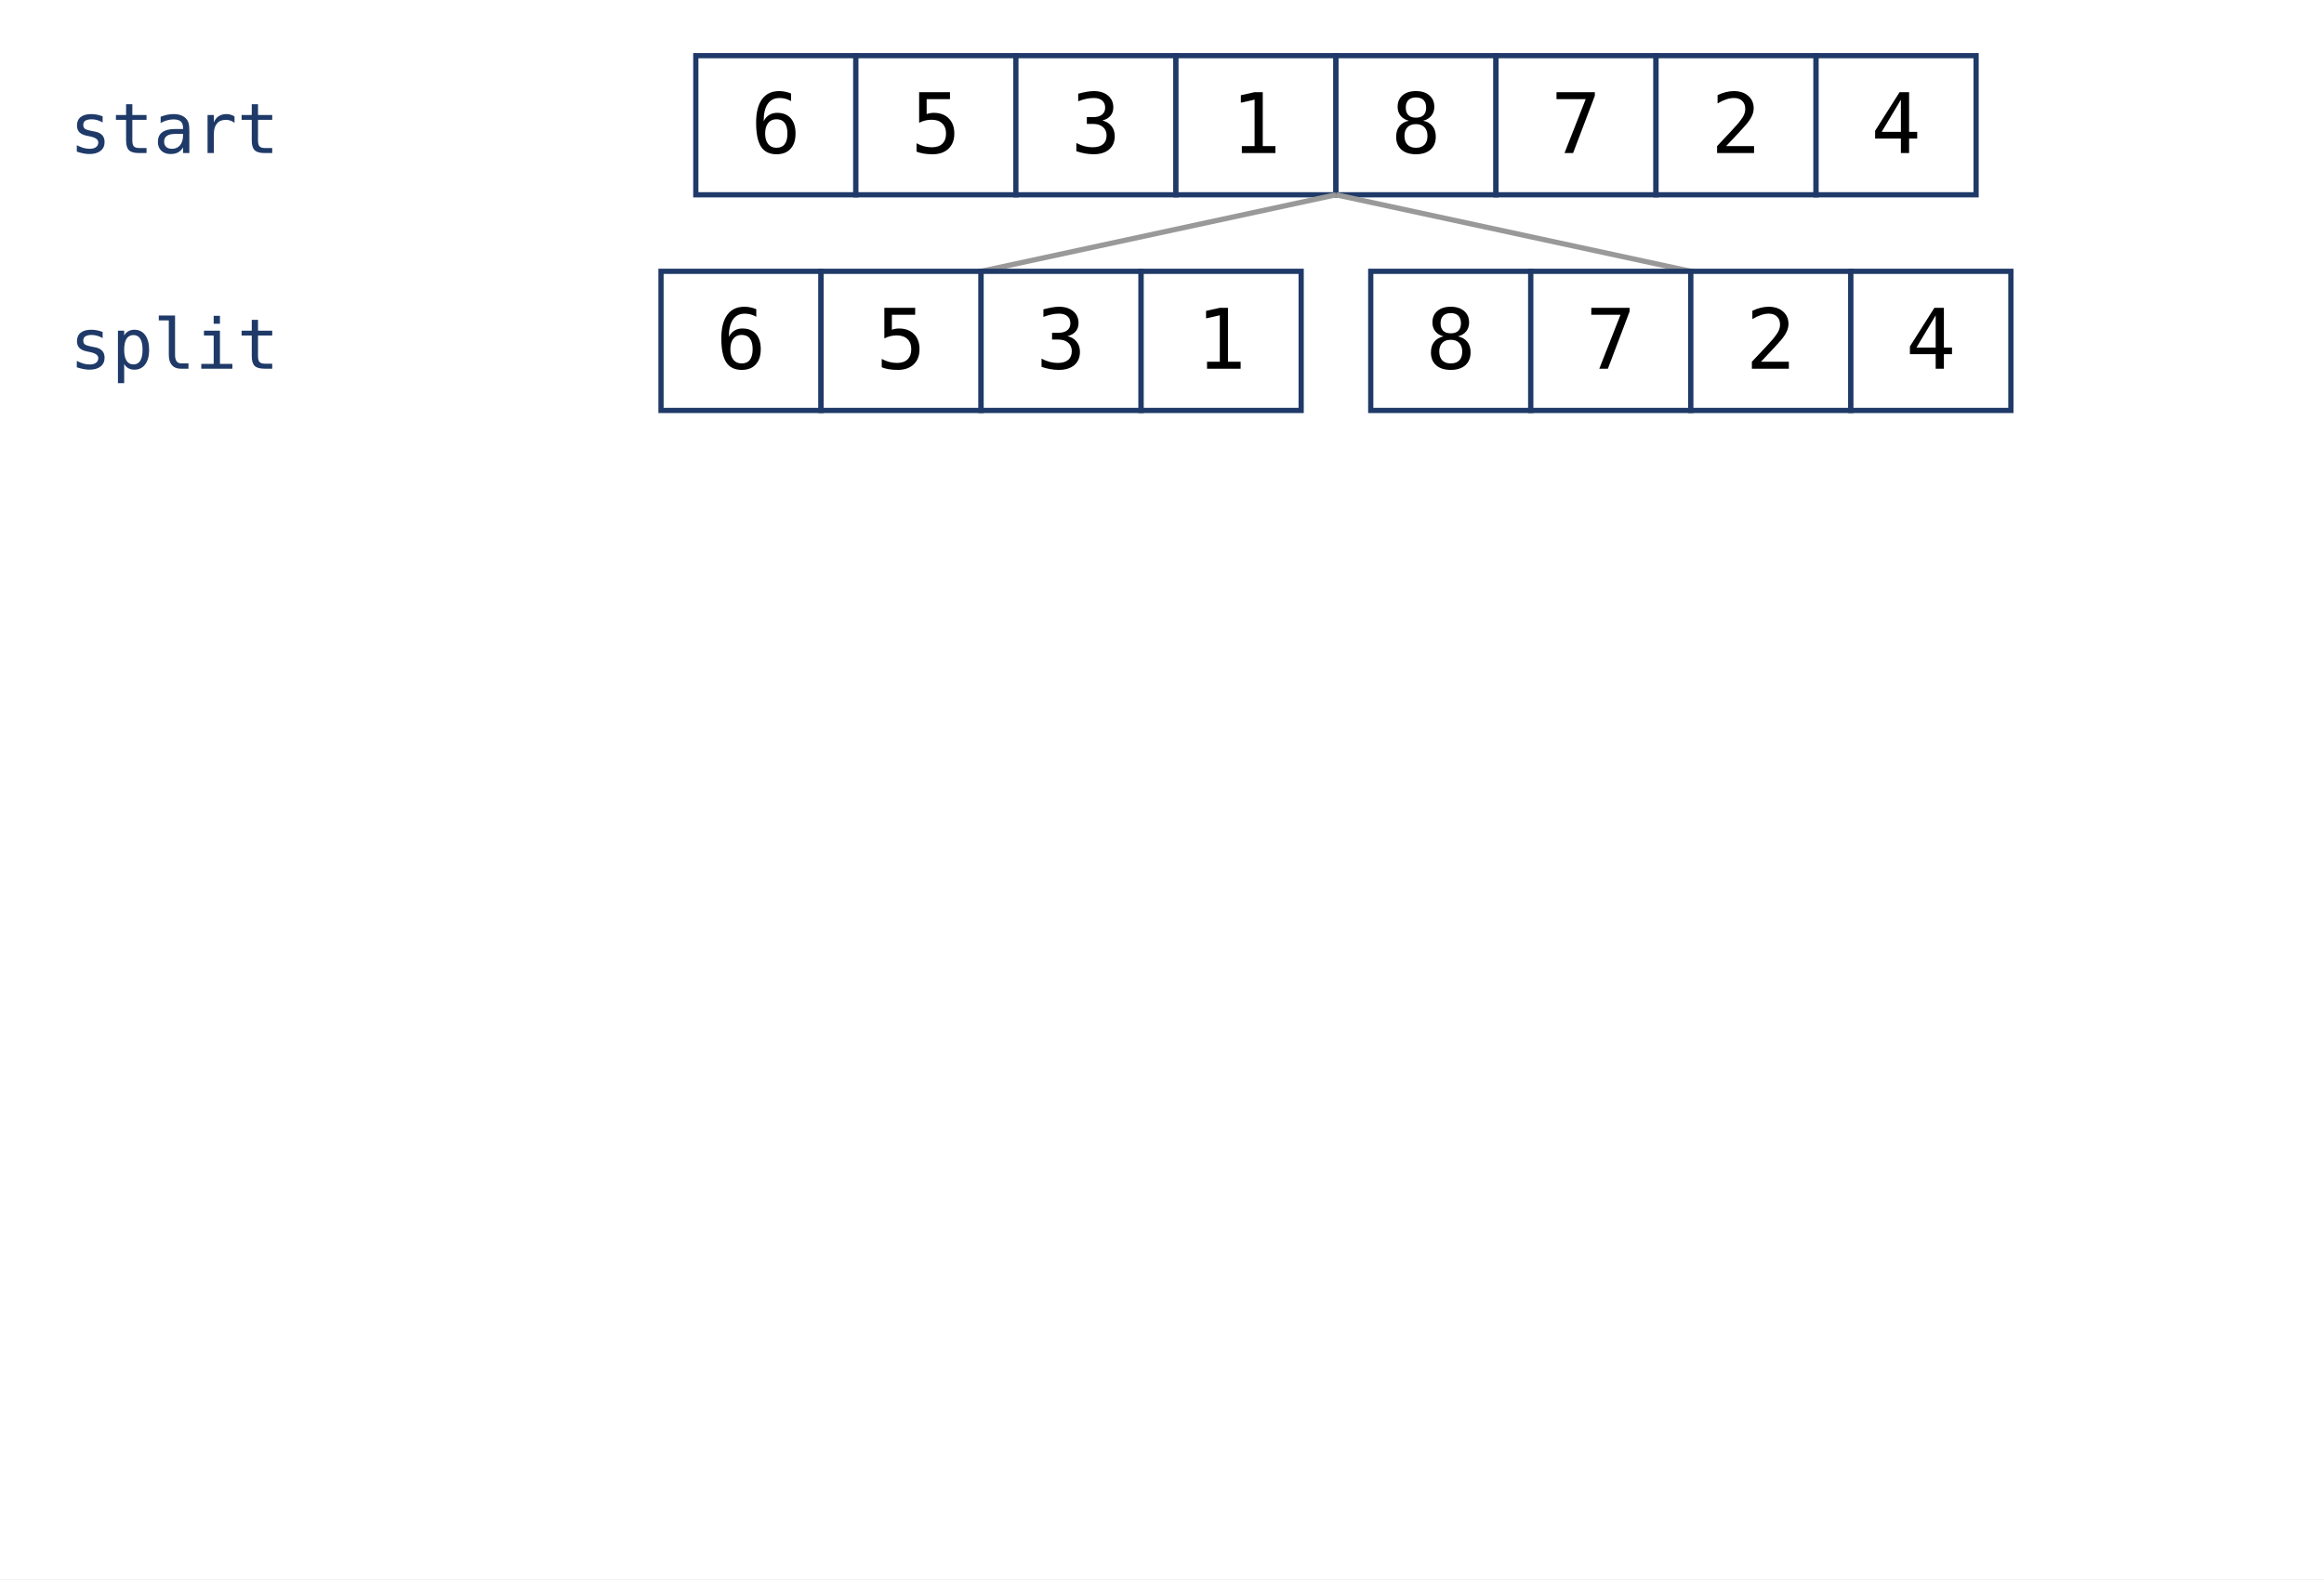
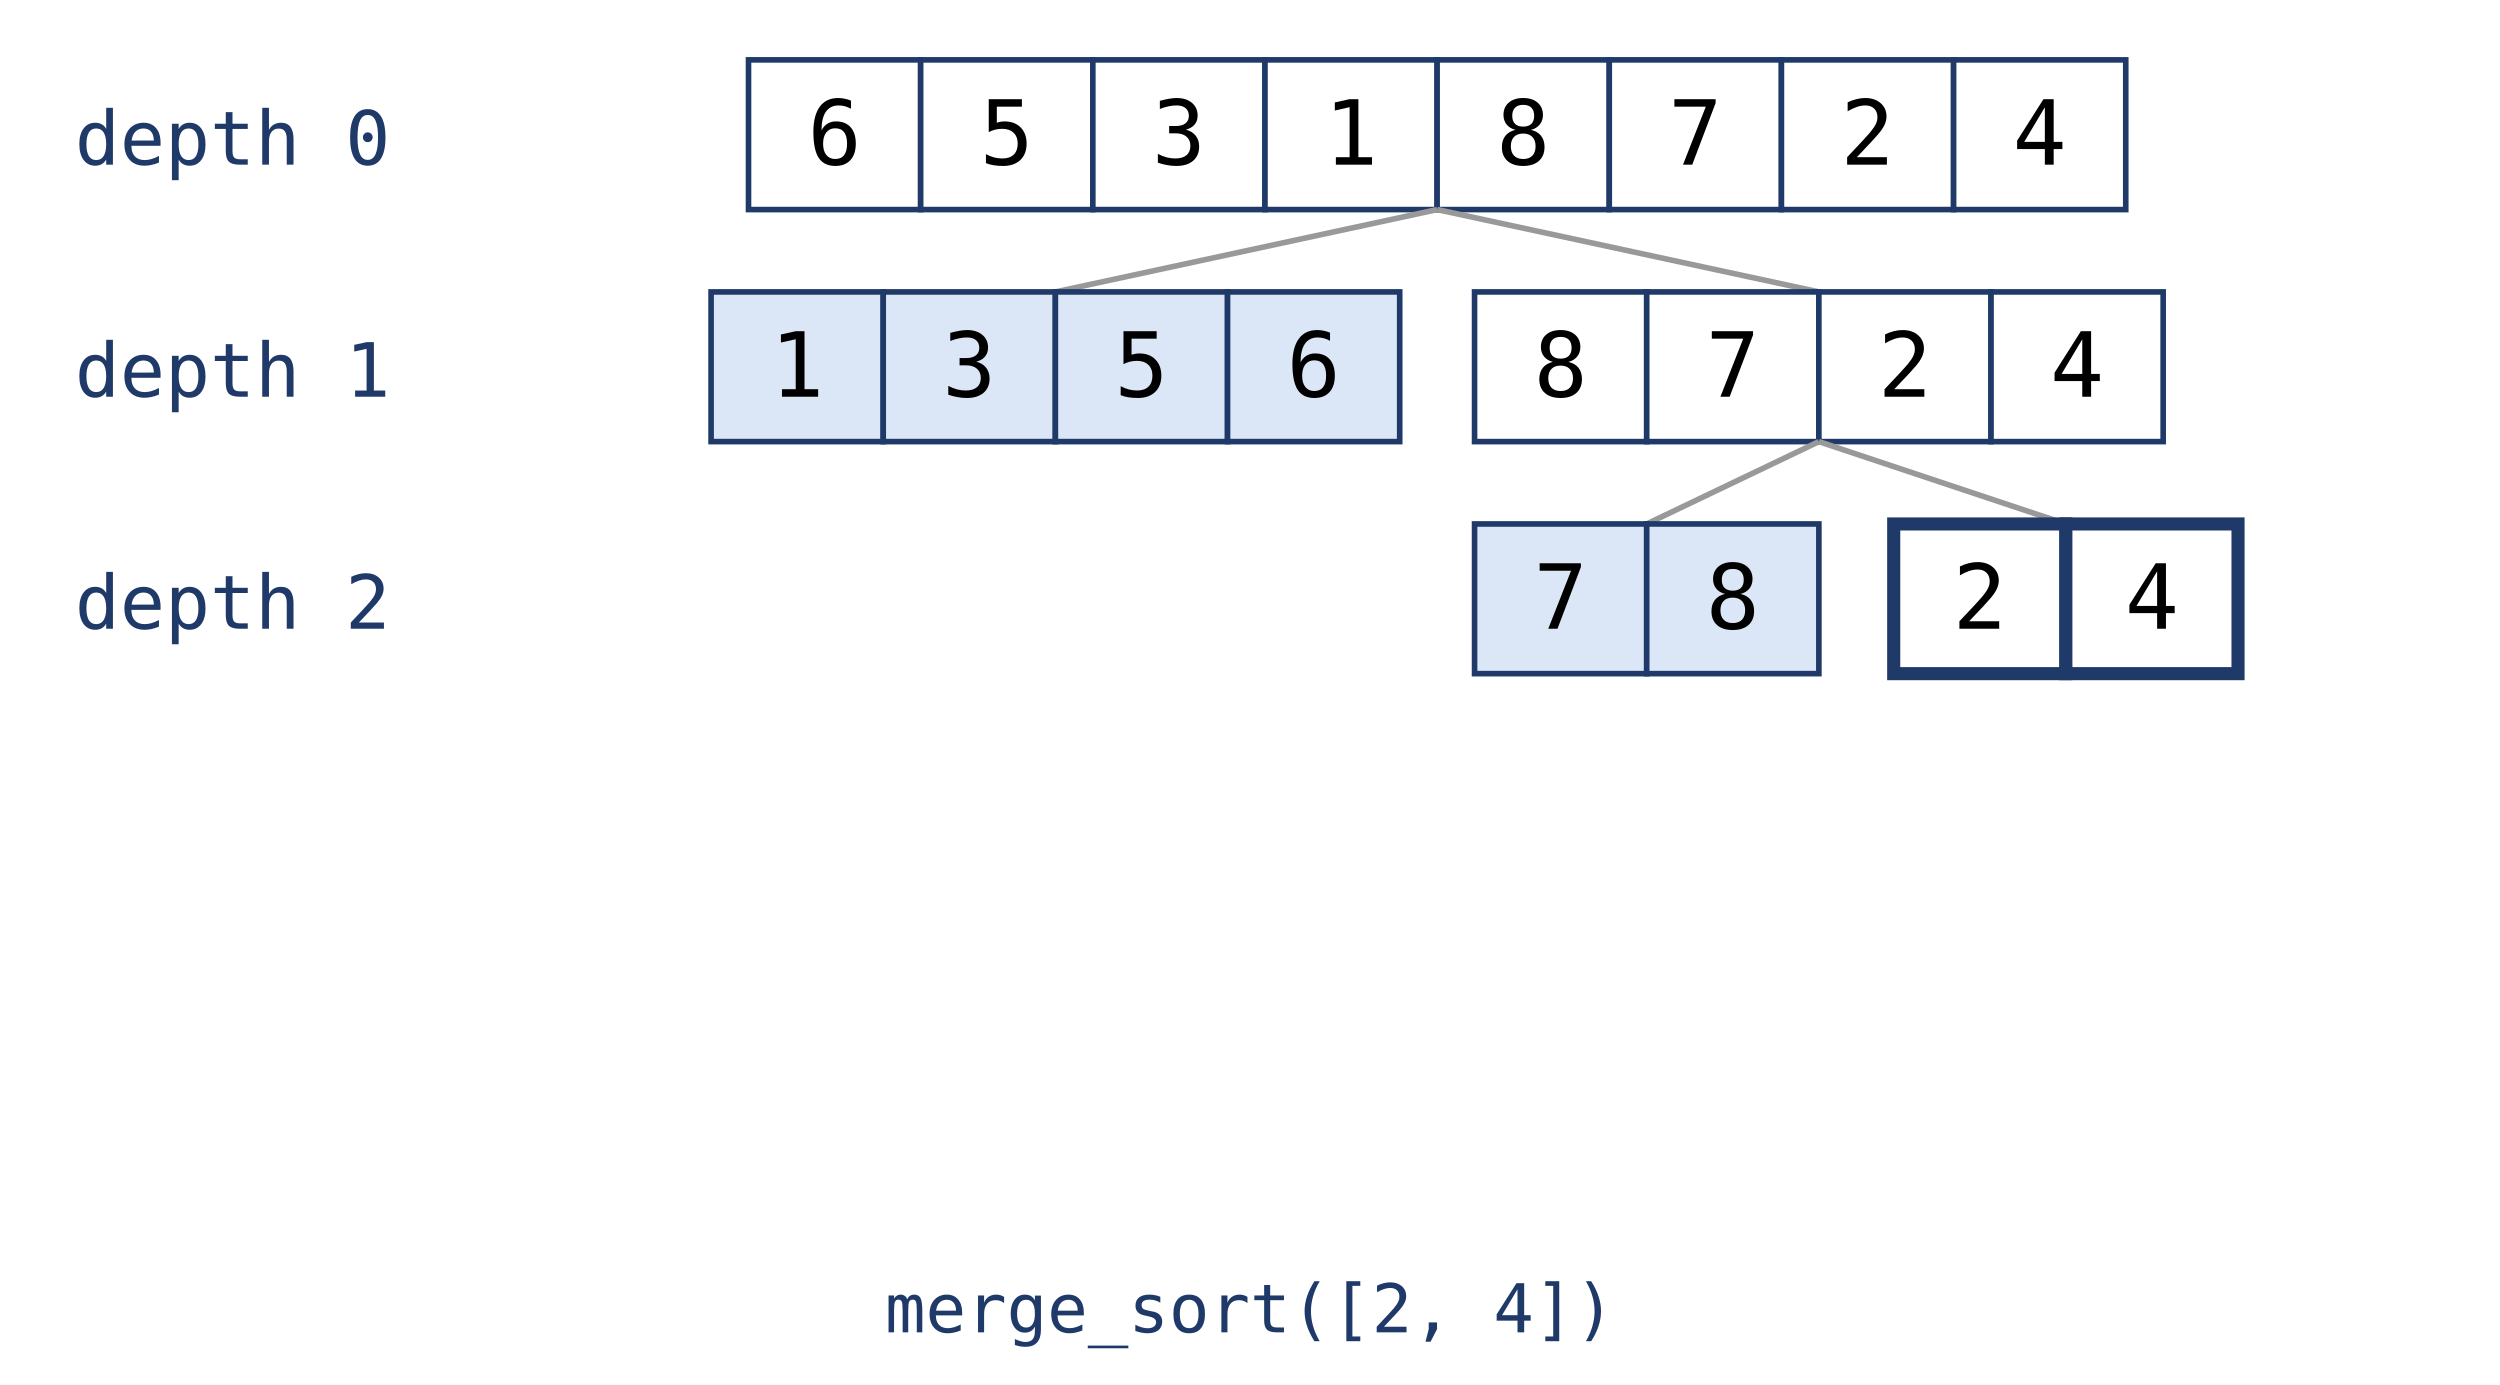
- <svg xmlns="http://www.w3.org/2000/svg" width="668" height="454" viewBox="0 0 668 454" font-family="Consolas, monospace" font-size="24">
-   <rect width="668" height="454" fill="#ffffff" />
-   <text x="20" y="44" font-size="20" fill="#1f3a68">start</text>
+ <svg xmlns="http://www.w3.org/2000/svg" width="668" height="370" viewBox="0 0 668 370" font-family="Consolas, monospace" font-size="24">
+   <rect width="668" height="370" fill="#ffffff" />
+   <text x="20" y="44" font-size="20" fill="#1f3a68">depth 0</text>
+   <text x="20" y="106" font-size="20" fill="#1f3a68">depth 1</text>
+   <text x="20" y="168" font-size="20" fill="#1f3a68">depth 2</text>
  <rect x="200.0" y="16" width="46" height="40" fill="#ffffff" stroke="#1f3a68" stroke-width="1.5" />
  <text x="223.0" y="44.0" text-anchor="middle" fill="#000000">6</text>
  <rect x="246.0" y="16" width="46" height="40" fill="#ffffff" stroke="#1f3a68" stroke-width="1.5" />
  <text x="269.0" y="44.0" text-anchor="middle" fill="#000000">5</text>
  <rect x="292.0" y="16" width="46" height="40" fill="#ffffff" stroke="#1f3a68" stroke-width="1.5" />
  <text x="315.0" y="44.0" text-anchor="middle" fill="#000000">3</text>
  <rect x="338.0" y="16" width="46" height="40" fill="#ffffff" stroke="#1f3a68" stroke-width="1.5" />
  <text x="361.0" y="44.0" text-anchor="middle" fill="#000000">1</text>
  <rect x="384.0" y="16" width="46" height="40" fill="#ffffff" stroke="#1f3a68" stroke-width="1.5" />
  <text x="407.0" y="44.0" text-anchor="middle" fill="#000000">8</text>
  <rect x="430.0" y="16" width="46" height="40" fill="#ffffff" stroke="#1f3a68" stroke-width="1.5" />
  <text x="453.0" y="44.0" text-anchor="middle" fill="#000000">7</text>
  <rect x="476.0" y="16" width="46" height="40" fill="#ffffff" stroke="#1f3a68" stroke-width="1.5" />
  <text x="499.0" y="44.0" text-anchor="middle" fill="#000000">2</text>
  <rect x="522.0" y="16" width="46" height="40" fill="#ffffff" stroke="#1f3a68" stroke-width="1.5" />
  <text x="545.0" y="44.0" text-anchor="middle" fill="#000000">4</text>
-   <text x="20" y="106" font-size="20" fill="#1f3a68">split</text>
  <line x1="384.0" y1="56" x2="282.0" y2="78" stroke="#999999" stroke-width="1.5" />
+   <rect x="190.0" y="78" width="46" height="40" fill="#dbe6f6" stroke="#1f3a68" stroke-width="1.5" />
+   <text x="213.0" y="106.0" text-anchor="middle" fill="#000000">1</text>
+   <rect x="236.0" y="78" width="46" height="40" fill="#dbe6f6" stroke="#1f3a68" stroke-width="1.5" />
+   <text x="259.0" y="106.0" text-anchor="middle" fill="#000000">3</text>
+   <rect x="282.0" y="78" width="46" height="40" fill="#dbe6f6" stroke="#1f3a68" stroke-width="1.5" />
+   <text x="305.0" y="106.0" text-anchor="middle" fill="#000000">5</text>
+   <rect x="328.0" y="78" width="46" height="40" fill="#dbe6f6" stroke="#1f3a68" stroke-width="1.5" />
+   <text x="351.0" y="106.0" text-anchor="middle" fill="#000000">6</text>
  <line x1="384.0" y1="56" x2="486.0" y2="78" stroke="#999999" stroke-width="1.5" />
-   <rect x="190.0" y="78" width="46" height="40" fill="#ffffff" stroke="#1f3a68" stroke-width="1.5" />
-   <text x="213.0" y="106.0" text-anchor="middle" fill="#000000">6</text>
-   <rect x="236.0" y="78" width="46" height="40" fill="#ffffff" stroke="#1f3a68" stroke-width="1.5" />
-   <text x="259.0" y="106.0" text-anchor="middle" fill="#000000">5</text>
-   <rect x="282.0" y="78" width="46" height="40" fill="#ffffff" stroke="#1f3a68" stroke-width="1.5" />
-   <text x="305.0" y="106.0" text-anchor="middle" fill="#000000">3</text>
-   <rect x="328.0" y="78" width="46" height="40" fill="#ffffff" stroke="#1f3a68" stroke-width="1.5" />
-   <text x="351.0" y="106.0" text-anchor="middle" fill="#000000">1</text>
  <rect x="394.0" y="78" width="46" height="40" fill="#ffffff" stroke="#1f3a68" stroke-width="1.5" />
  <text x="417.0" y="106.0" text-anchor="middle" fill="#000000">8</text>
  <rect x="440.0" y="78" width="46" height="40" fill="#ffffff" stroke="#1f3a68" stroke-width="1.5" />
  <text x="463.0" y="106.0" text-anchor="middle" fill="#000000">7</text>
  <rect x="486.0" y="78" width="46" height="40" fill="#ffffff" stroke="#1f3a68" stroke-width="1.5" />
  <text x="509.0" y="106.0" text-anchor="middle" fill="#000000">2</text>
  <rect x="532.0" y="78" width="46" height="40" fill="#ffffff" stroke="#1f3a68" stroke-width="1.5" />
  <text x="555.0" y="106.0" text-anchor="middle" fill="#000000">4</text>
+   <line x1="486.0" y1="118" x2="440.0" y2="140" stroke="#999999" stroke-width="1.5" />
+   <rect x="394.0" y="140" width="46" height="40" fill="#dbe6f6" stroke="#1f3a68" stroke-width="1.5" />
+   <text x="417.0" y="168.0" text-anchor="middle" fill="#000000">7</text>
+   <rect x="440.0" y="140" width="46" height="40" fill="#dbe6f6" stroke="#1f3a68" stroke-width="1.5" />
+   <text x="463.0" y="168.0" text-anchor="middle" fill="#000000">8</text>
+   <line x1="486.0" y1="118" x2="552.0" y2="140" stroke="#999999" stroke-width="1.5" />
+   <rect x="506.0" y="140" width="46" height="40" fill="#ffffff" stroke="#1f3a68" stroke-width="3.5" />
+   <text x="529.0" y="168.0" text-anchor="middle" fill="#000000">2</text>
+   <rect x="552.0" y="140" width="46" height="40" fill="#ffffff" stroke="#1f3a68" stroke-width="3.5" />
+   <text x="575.0" y="168.0" text-anchor="middle" fill="#000000">4</text>
+   <text x="334.0" y="356" text-anchor="middle" font-size="18" fill="#1f3a68">merge_sort([2, 4])</text>
</svg>
